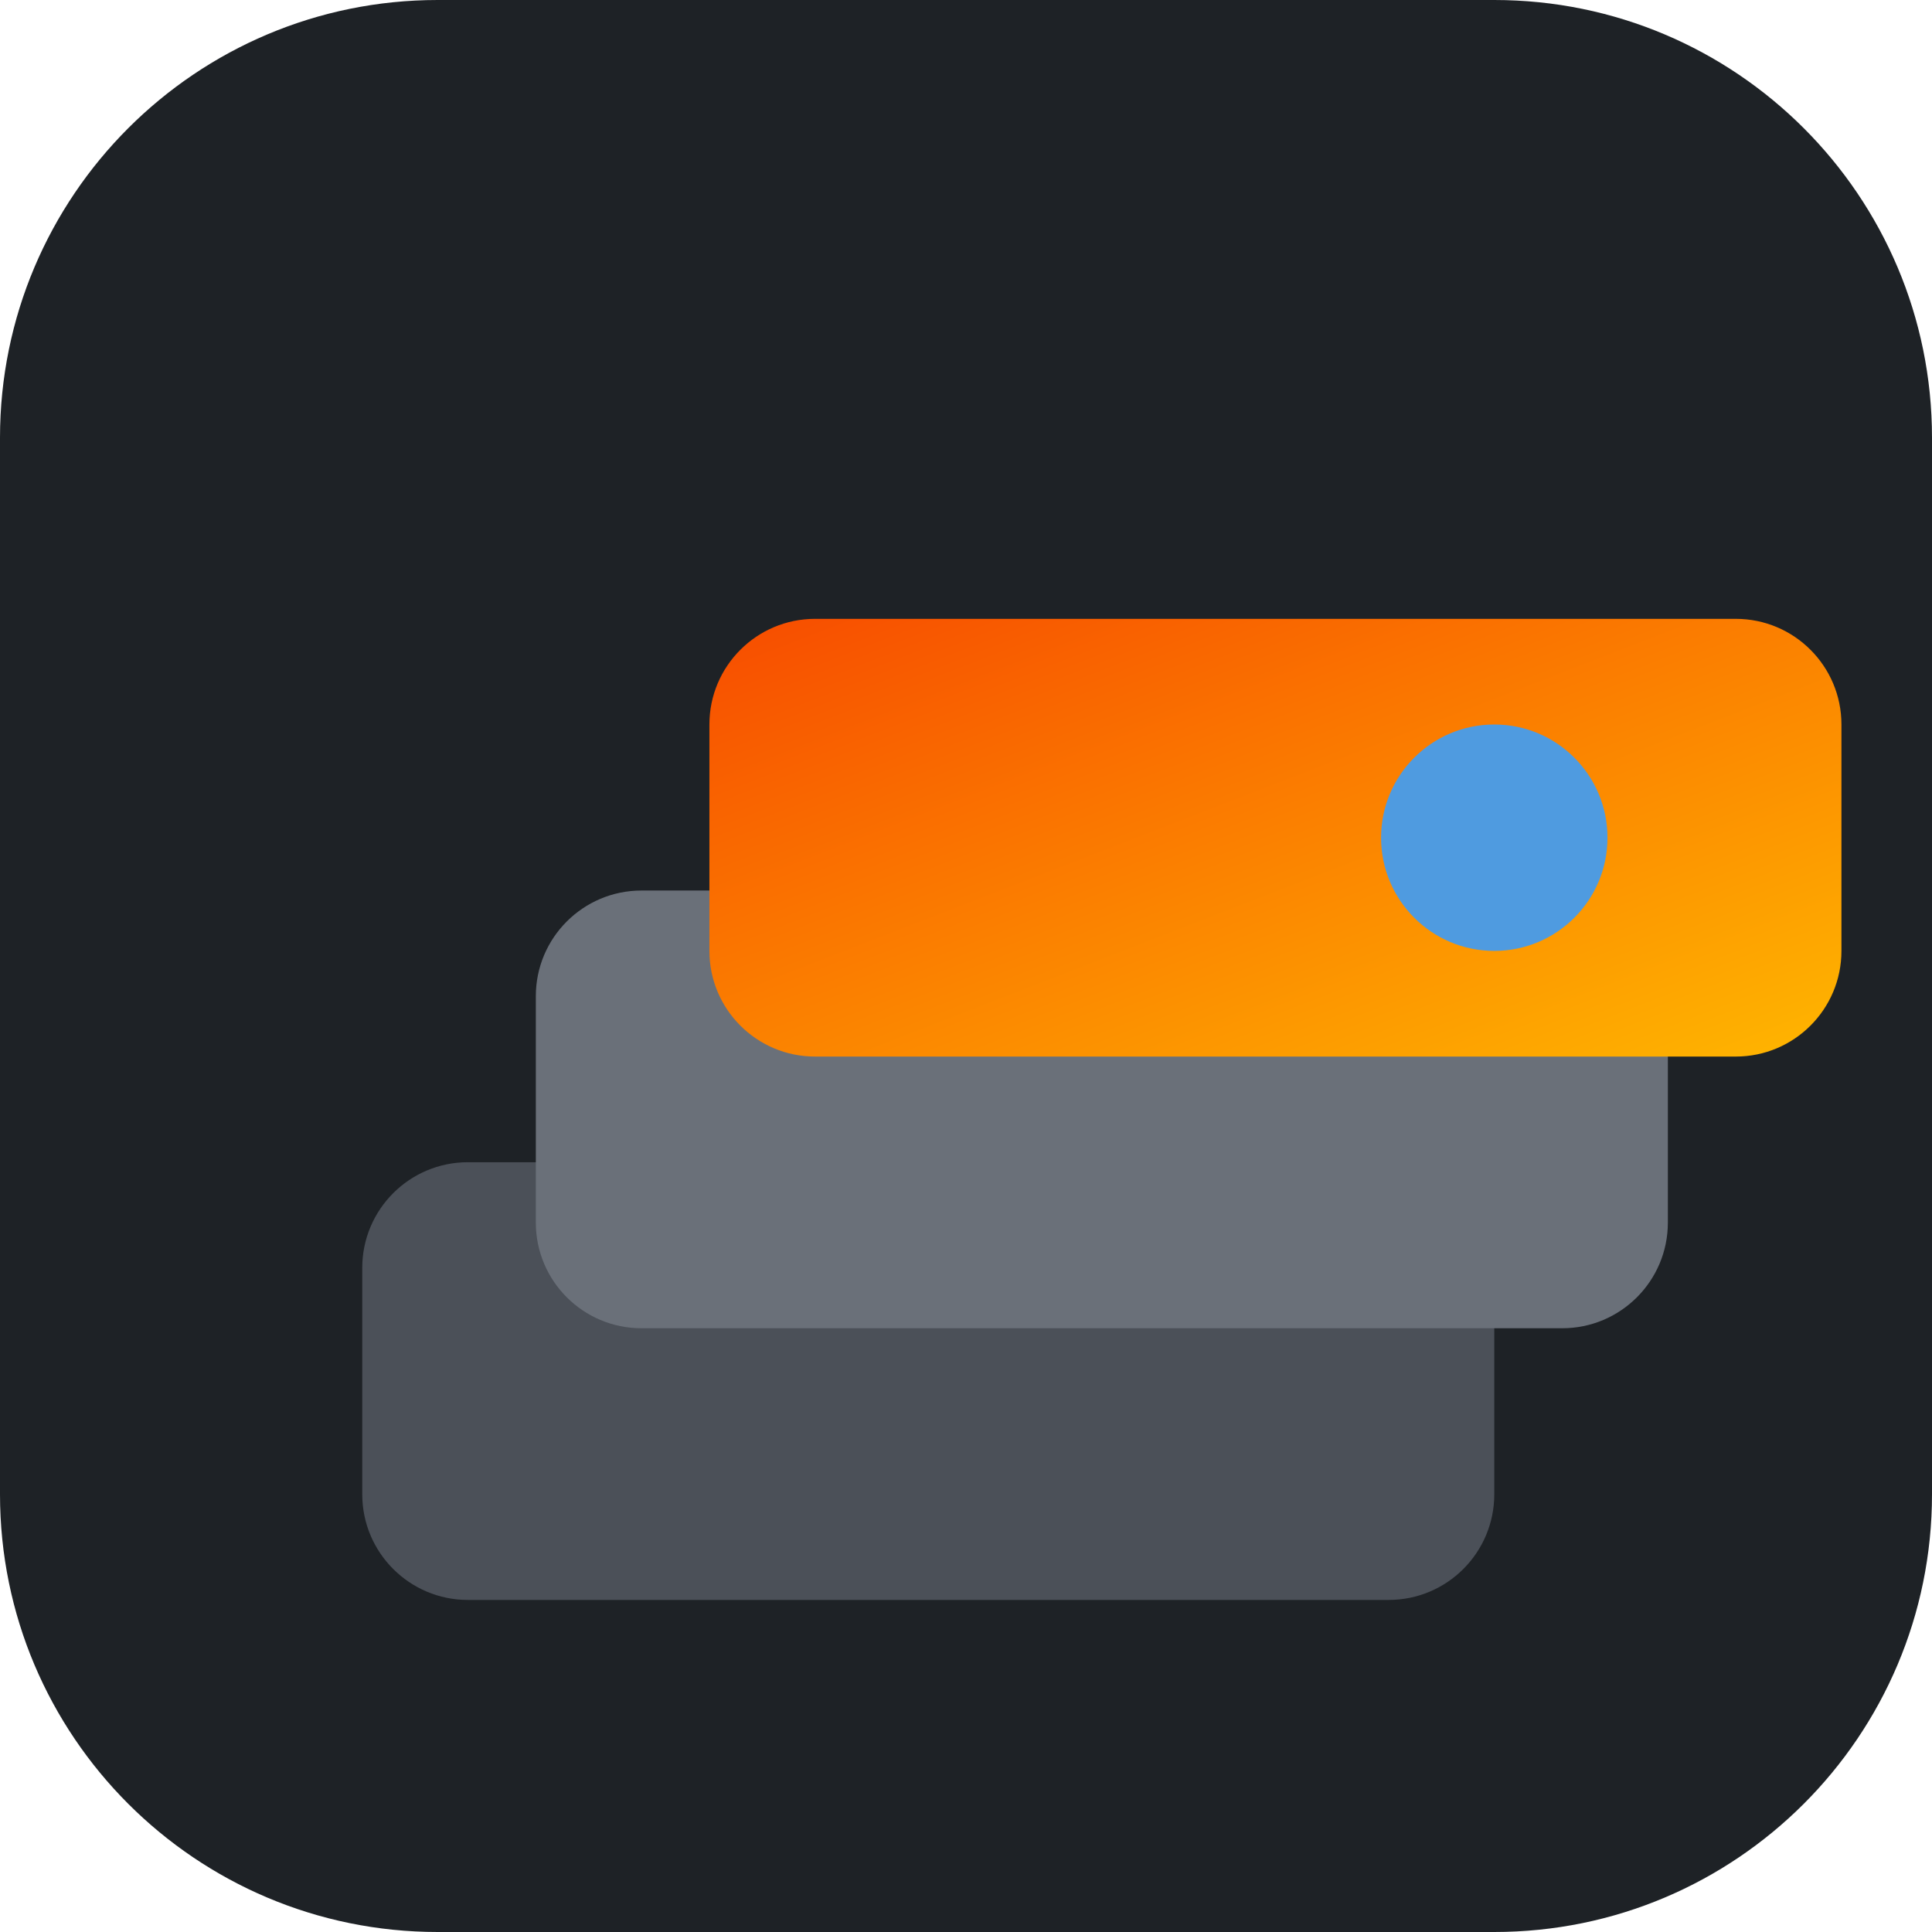
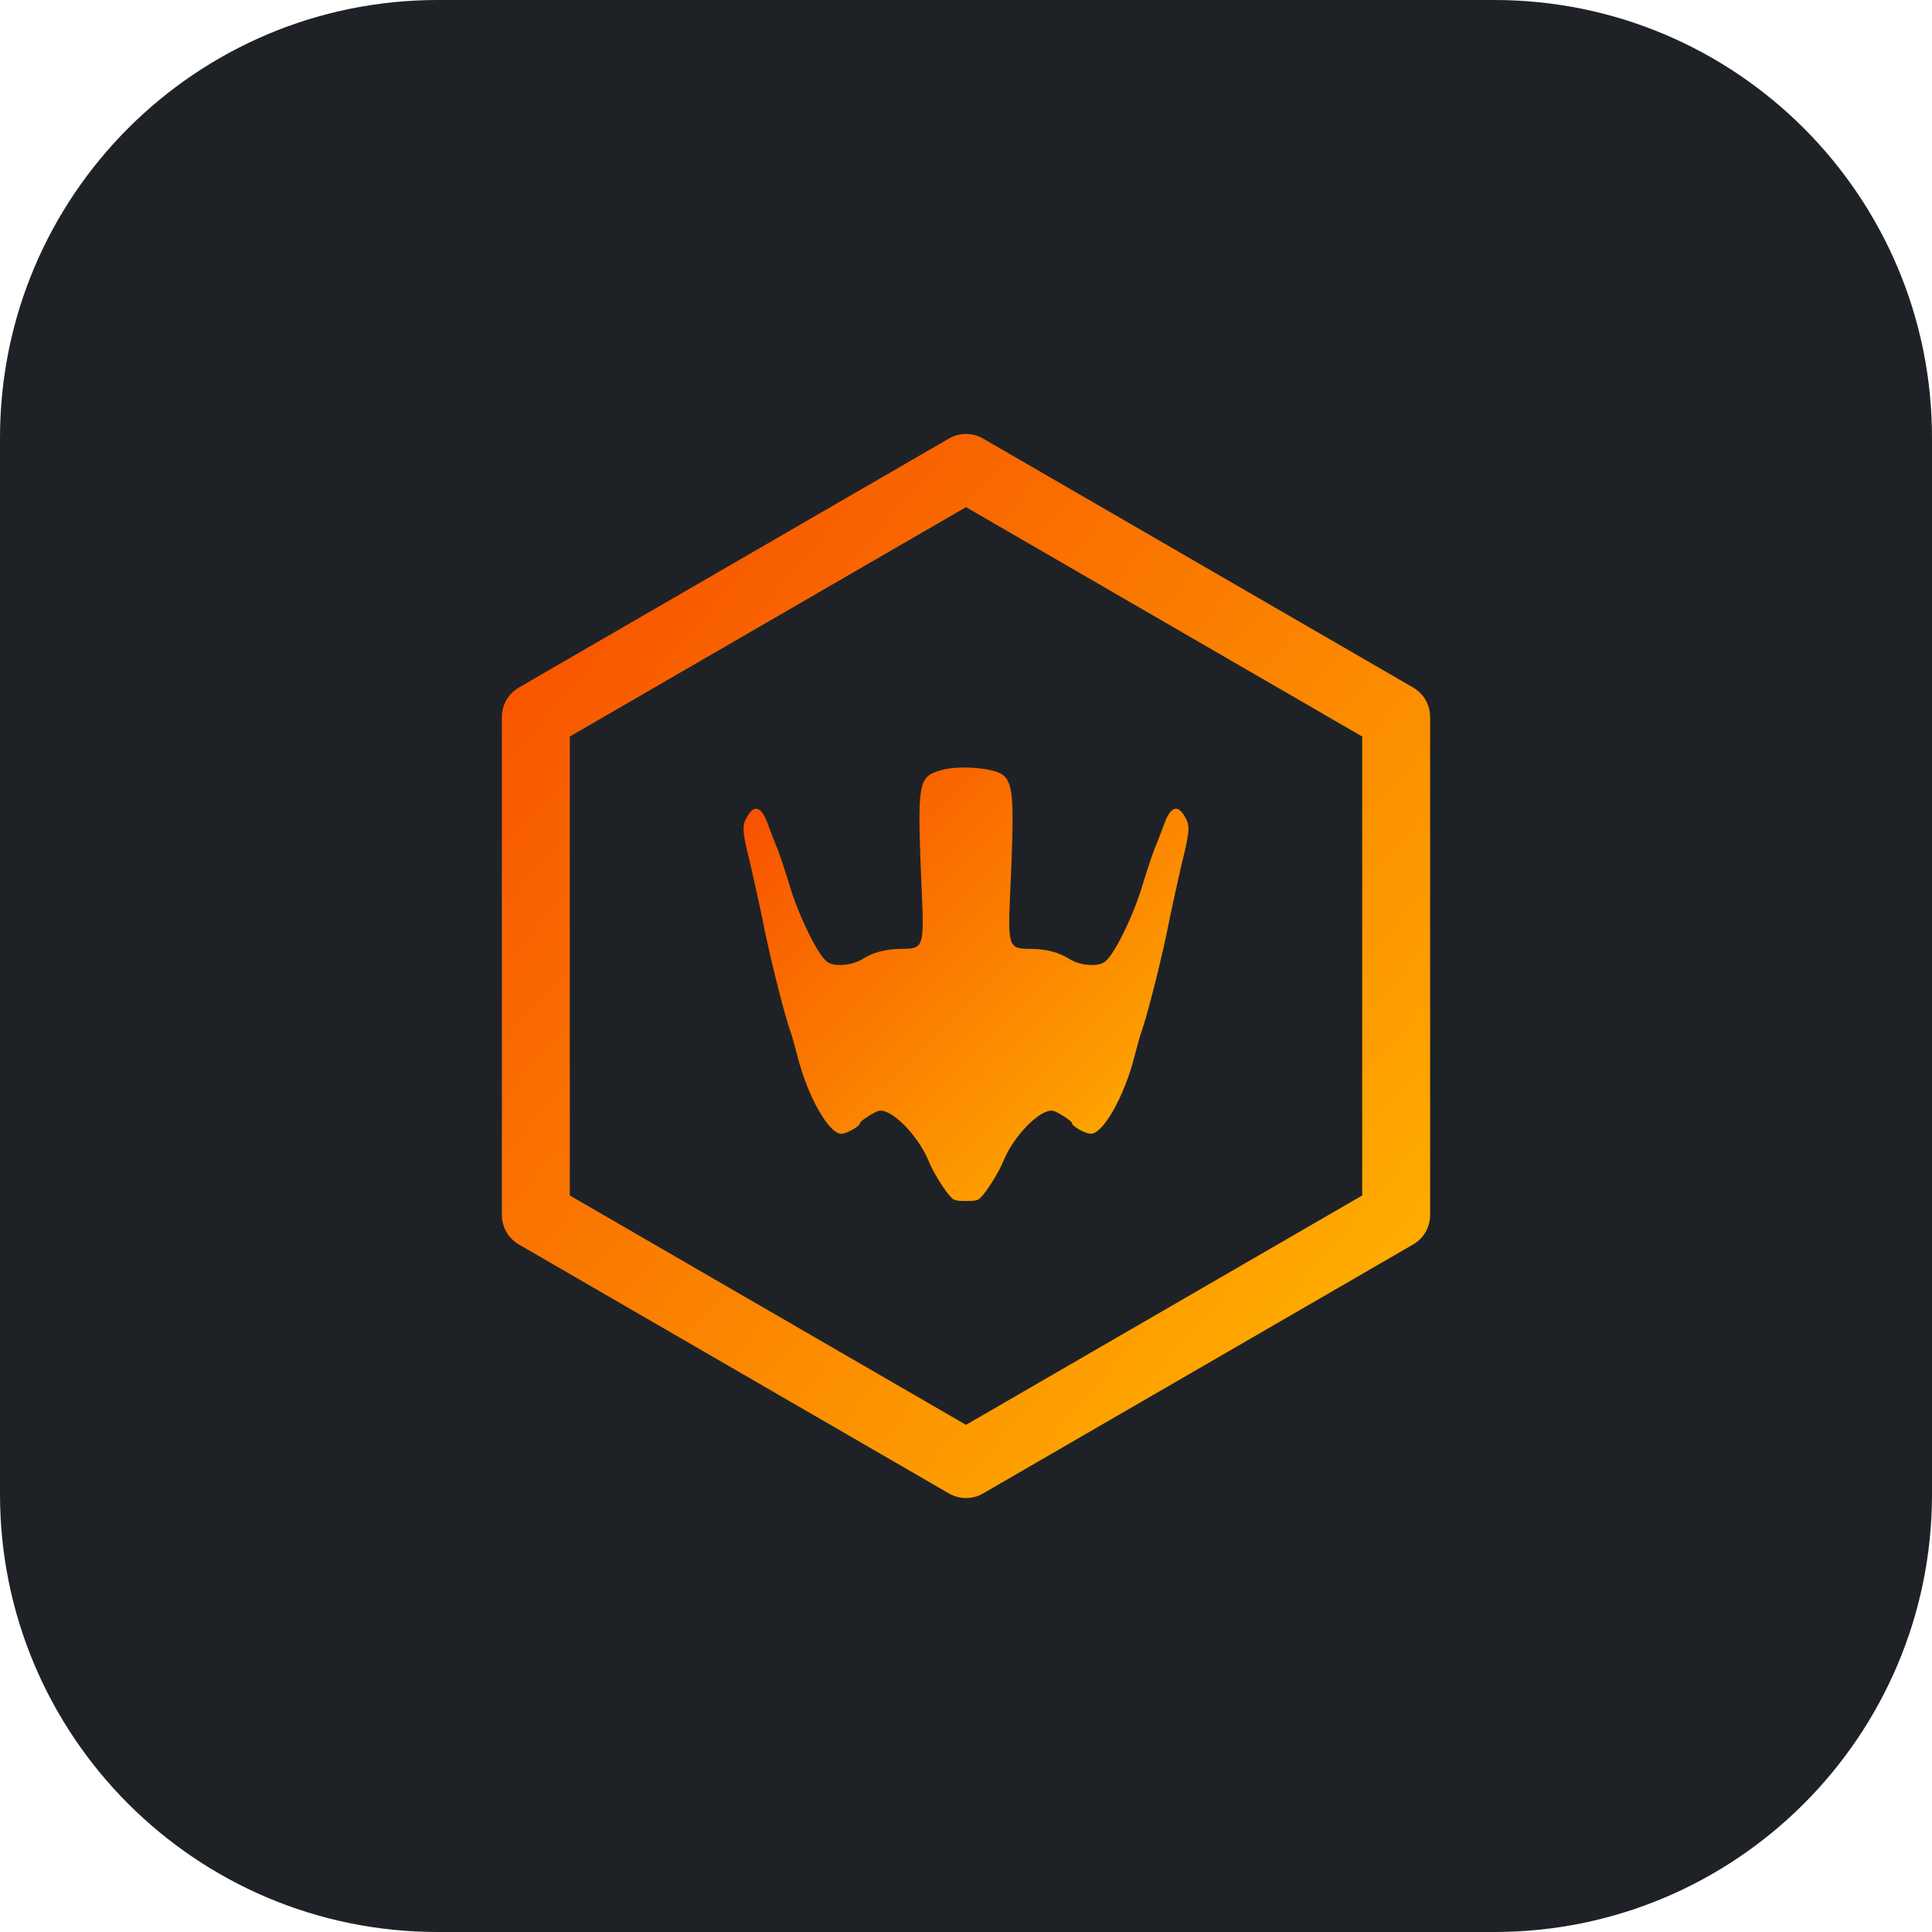
- <svg xmlns="http://www.w3.org/2000/svg" width="512" height="512" viewBox="0 0 512 512" fill="none" role="img" aria-label="Cache overlay app icon">
+ <svg xmlns="http://www.w3.org/2000/svg" viewBox="0 0 512 512" width="512" height="512" role="img" aria-label="Peryx app icon">
  <defs>
-     <linearGradient id="rust" x1="0" y1="0" x2="1" y2="1">
-       <stop offset="0" stop-color="#F74C00" />
-       <stop offset="1" stop-color="#FFB600" />
+     <linearGradient id="peryx" x1="0" y1="0" x2="1" y2="1">
+       <stop offset="0" stop-color="#f74c00" />
+       <stop offset="1" stop-color="#ffb600" />
    </linearGradient>
  </defs>
-   <rect width="512" height="512" rx="116" fill="#1E2226" />
-   <g transform="translate(96,132)">
-     <rect x="0" y="176" width="300" height="116" rx="28" fill="#4B5058" />
-     <rect x="46" y="104" width="300" height="116" rx="28" fill="#6A7079" />
-     <rect x="92" y="32" width="300" height="116" rx="28" fill="url(#rust)" />
-     <circle cx="300" cy="90" r="30" fill="#4F9BE0" />
+   <rect width="512" height="512" rx="116" fill="#1e2226" />
+   <g transform="translate(106,106) scale(3)">
+     <path d="M50 6 L88 28 L88 72 L50 94 L12 72 L12 28 Z" fill="none" stroke="url(#peryx)" stroke-width="6" stroke-linejoin="round" />
+     <g transform="translate(27.5,29) scale(0.45)">
+       <path fill="url(#peryx)" d="M45.2 8.2C40.5 9.5 40.4 10.5 41.3 31.7C41.8 42.9 41.7 43.3 37.4 43.3C34.3 43.3 31.7 44.0 29.7 45.3C27.6 46.6 24.0 46.9 22.7 45.8C20.8 44.4 16.9 36.2 15.3 30.6C14.7 28.7 13.7 25.5 13.0 23.7C12.2 21.8 11.4 19.6 11.1 18.8C9.8 15.2 8.3 14.8 6.8 17.8C6.0 19.3 6.2 20.8 7.7 26.8C8.4 29.9 9.8 36.1 10.7 40.7C12.2 47.7 14.6 57.0 15.6 59.7C15.8 60.2 16.4 62.4 17.0 64.7C19.0 72.4 23.1 79.6 25.5 79.6C26.6 79.6 29.2 78.1 29.2 77.5C29.2 77.1 32.0 75.3 32.9 75.1C35.3 74.6 40.5 79.8 42.6 84.8C43.5 87.1 46.0 91.1 47.2 92.2C47.7 92.7 48.3 92.8 50.0 92.8C51.7 92.8 52.3 92.7 52.8 92.2C54.0 91.1 56.5 87.1 57.4 84.8C59.5 79.8 64.7 74.6 67.1 75.1C68.0 75.3 70.8 77.1 70.8 77.5C70.8 78.1 73.4 79.6 74.5 79.6C76.9 79.6 81.0 72.4 83.0 64.7C83.6 62.4 84.2 60.2 84.4 59.7C85.4 57.0 87.8 47.7 89.3 40.7C90.2 36.1 91.6 29.9 92.3 26.8C93.8 20.8 94.0 19.3 93.2 17.8C91.7 14.8 90.2 15.2 88.9 18.8C88.6 19.6 87.8 21.8 87.0 23.7C86.3 25.5 85.3 28.7 84.7 30.6C83.1 36.2 79.2 44.4 77.3 45.8C76.0 46.9 72.4 46.6 70.3 45.3C68.3 44.0 65.7 43.3 62.6 43.3C58.3 43.3 58.2 42.9 58.7 31.7C59.5 14.2 59.3 11.0 57.4 9.3C55.9 7.8 48.8 7.2 45.2 8.2Z" />
+     </g>
  </g>
</svg>
